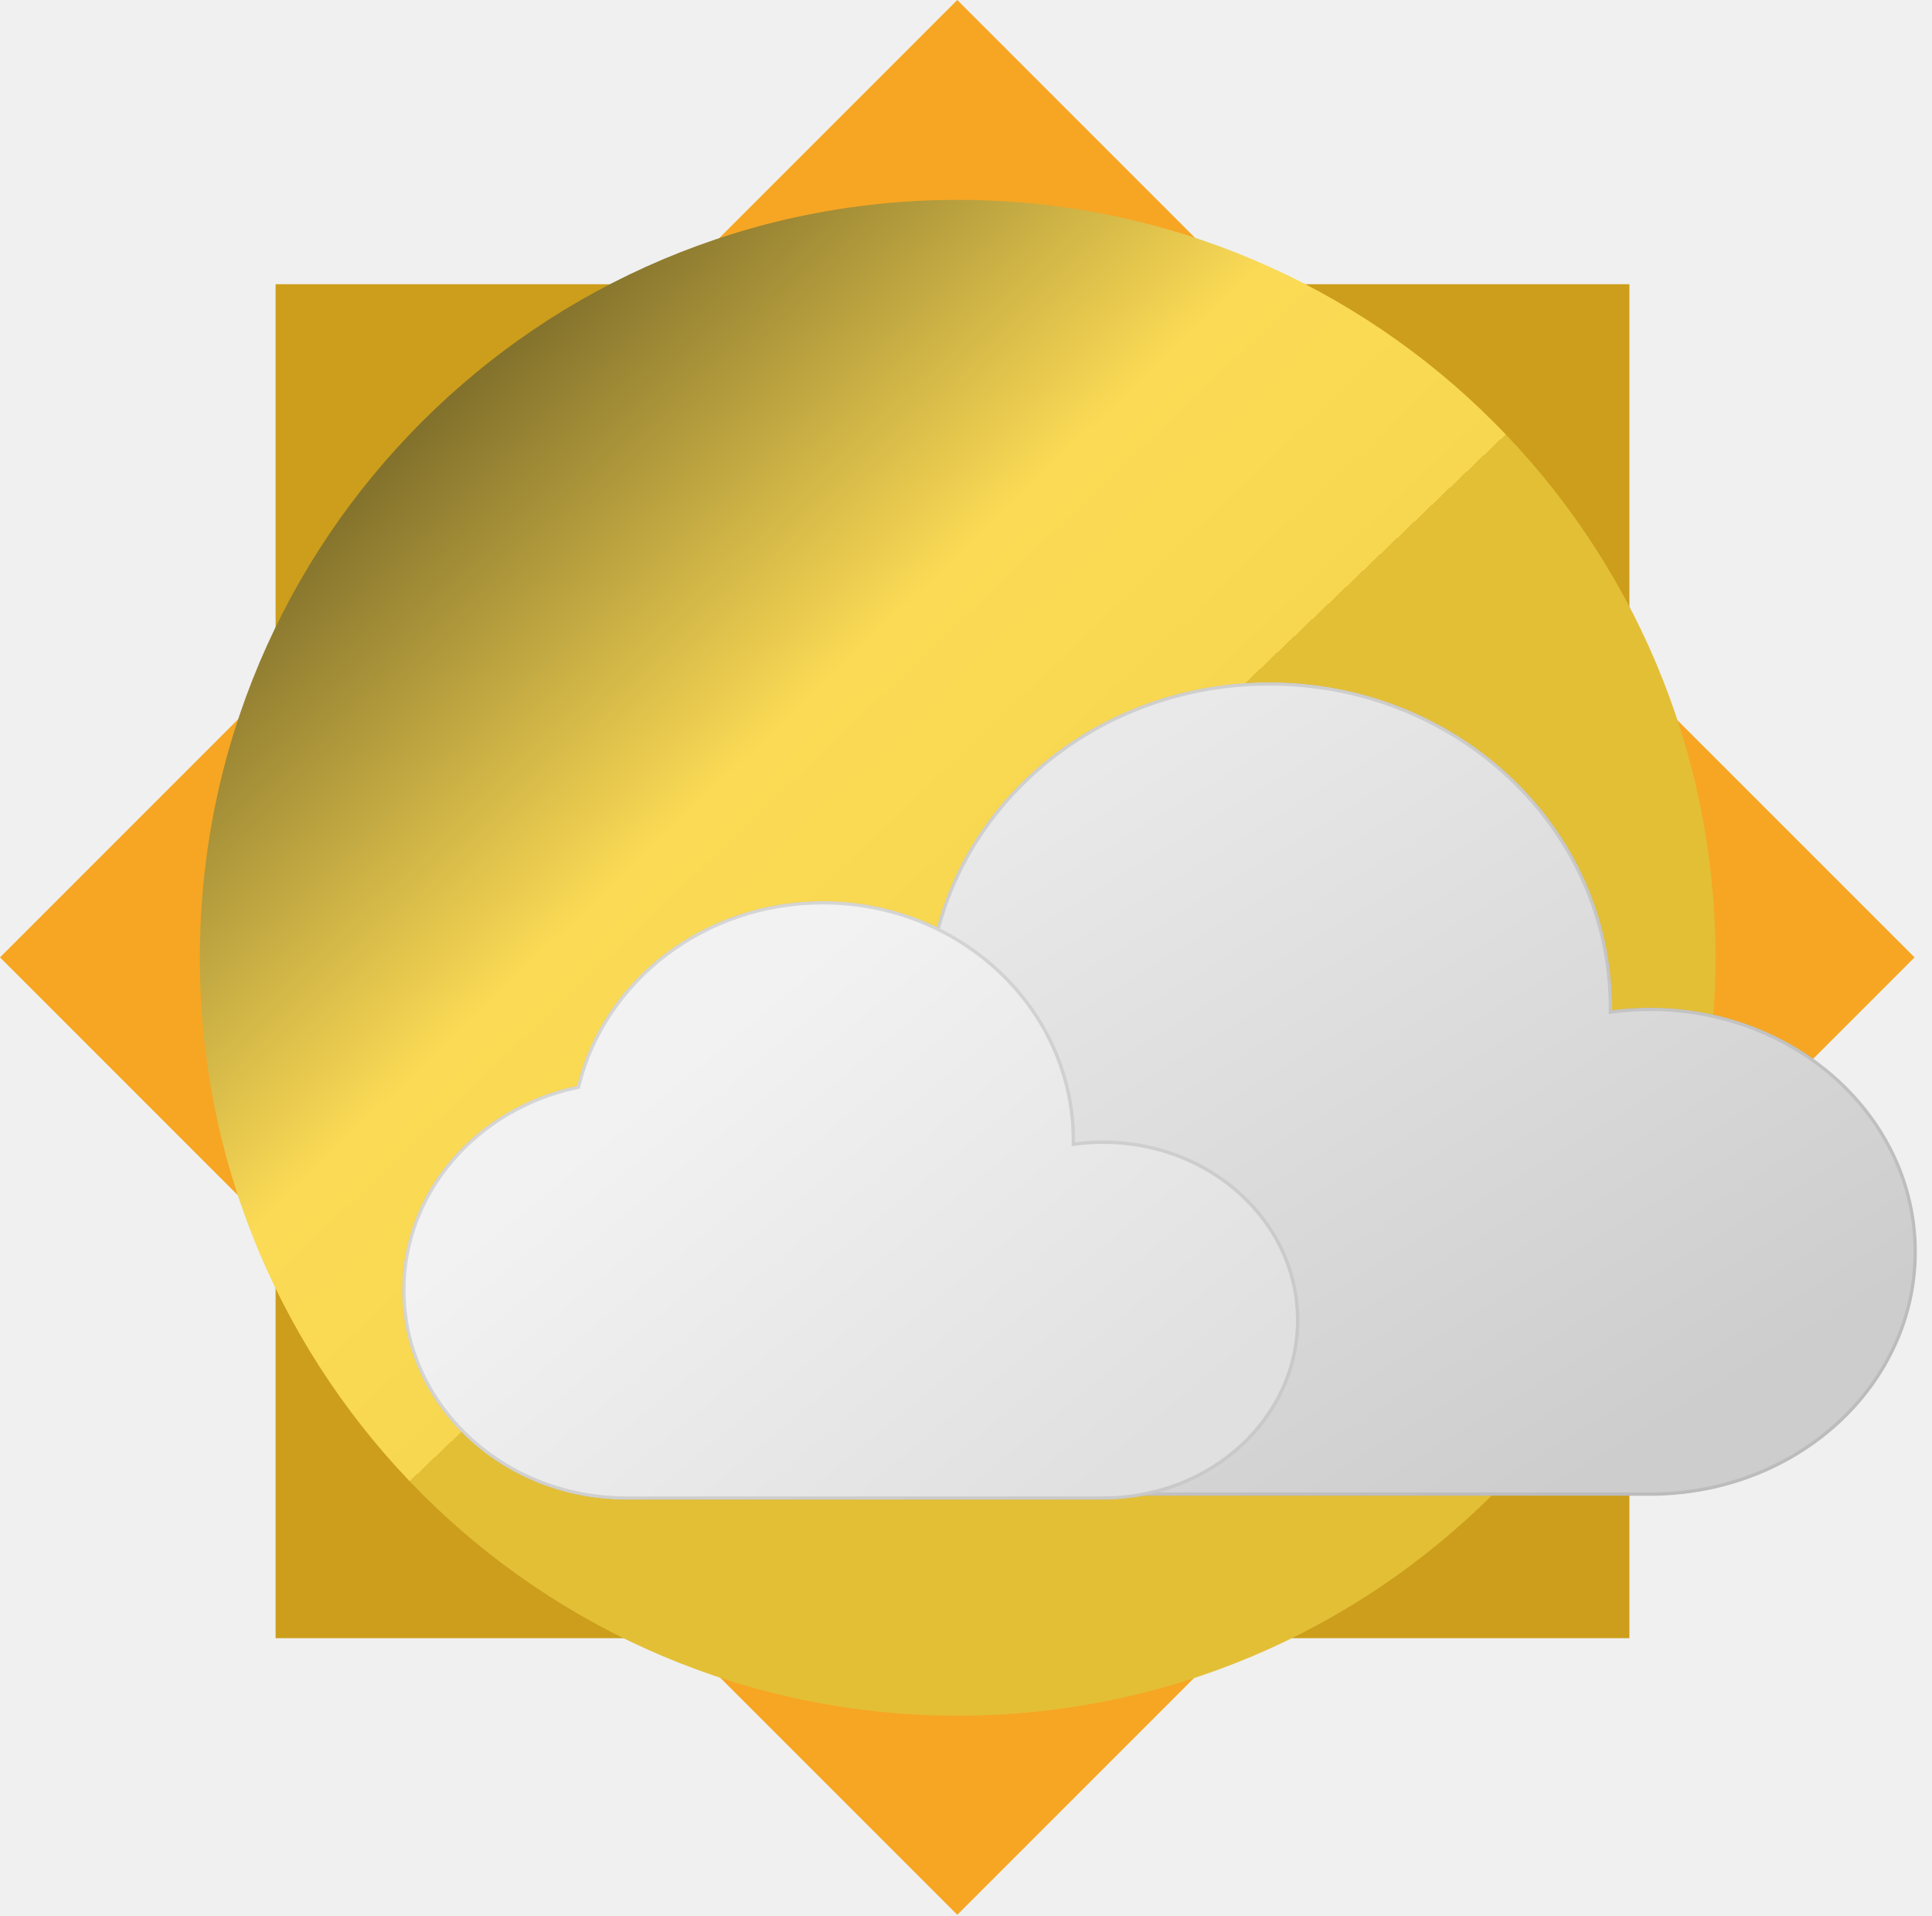
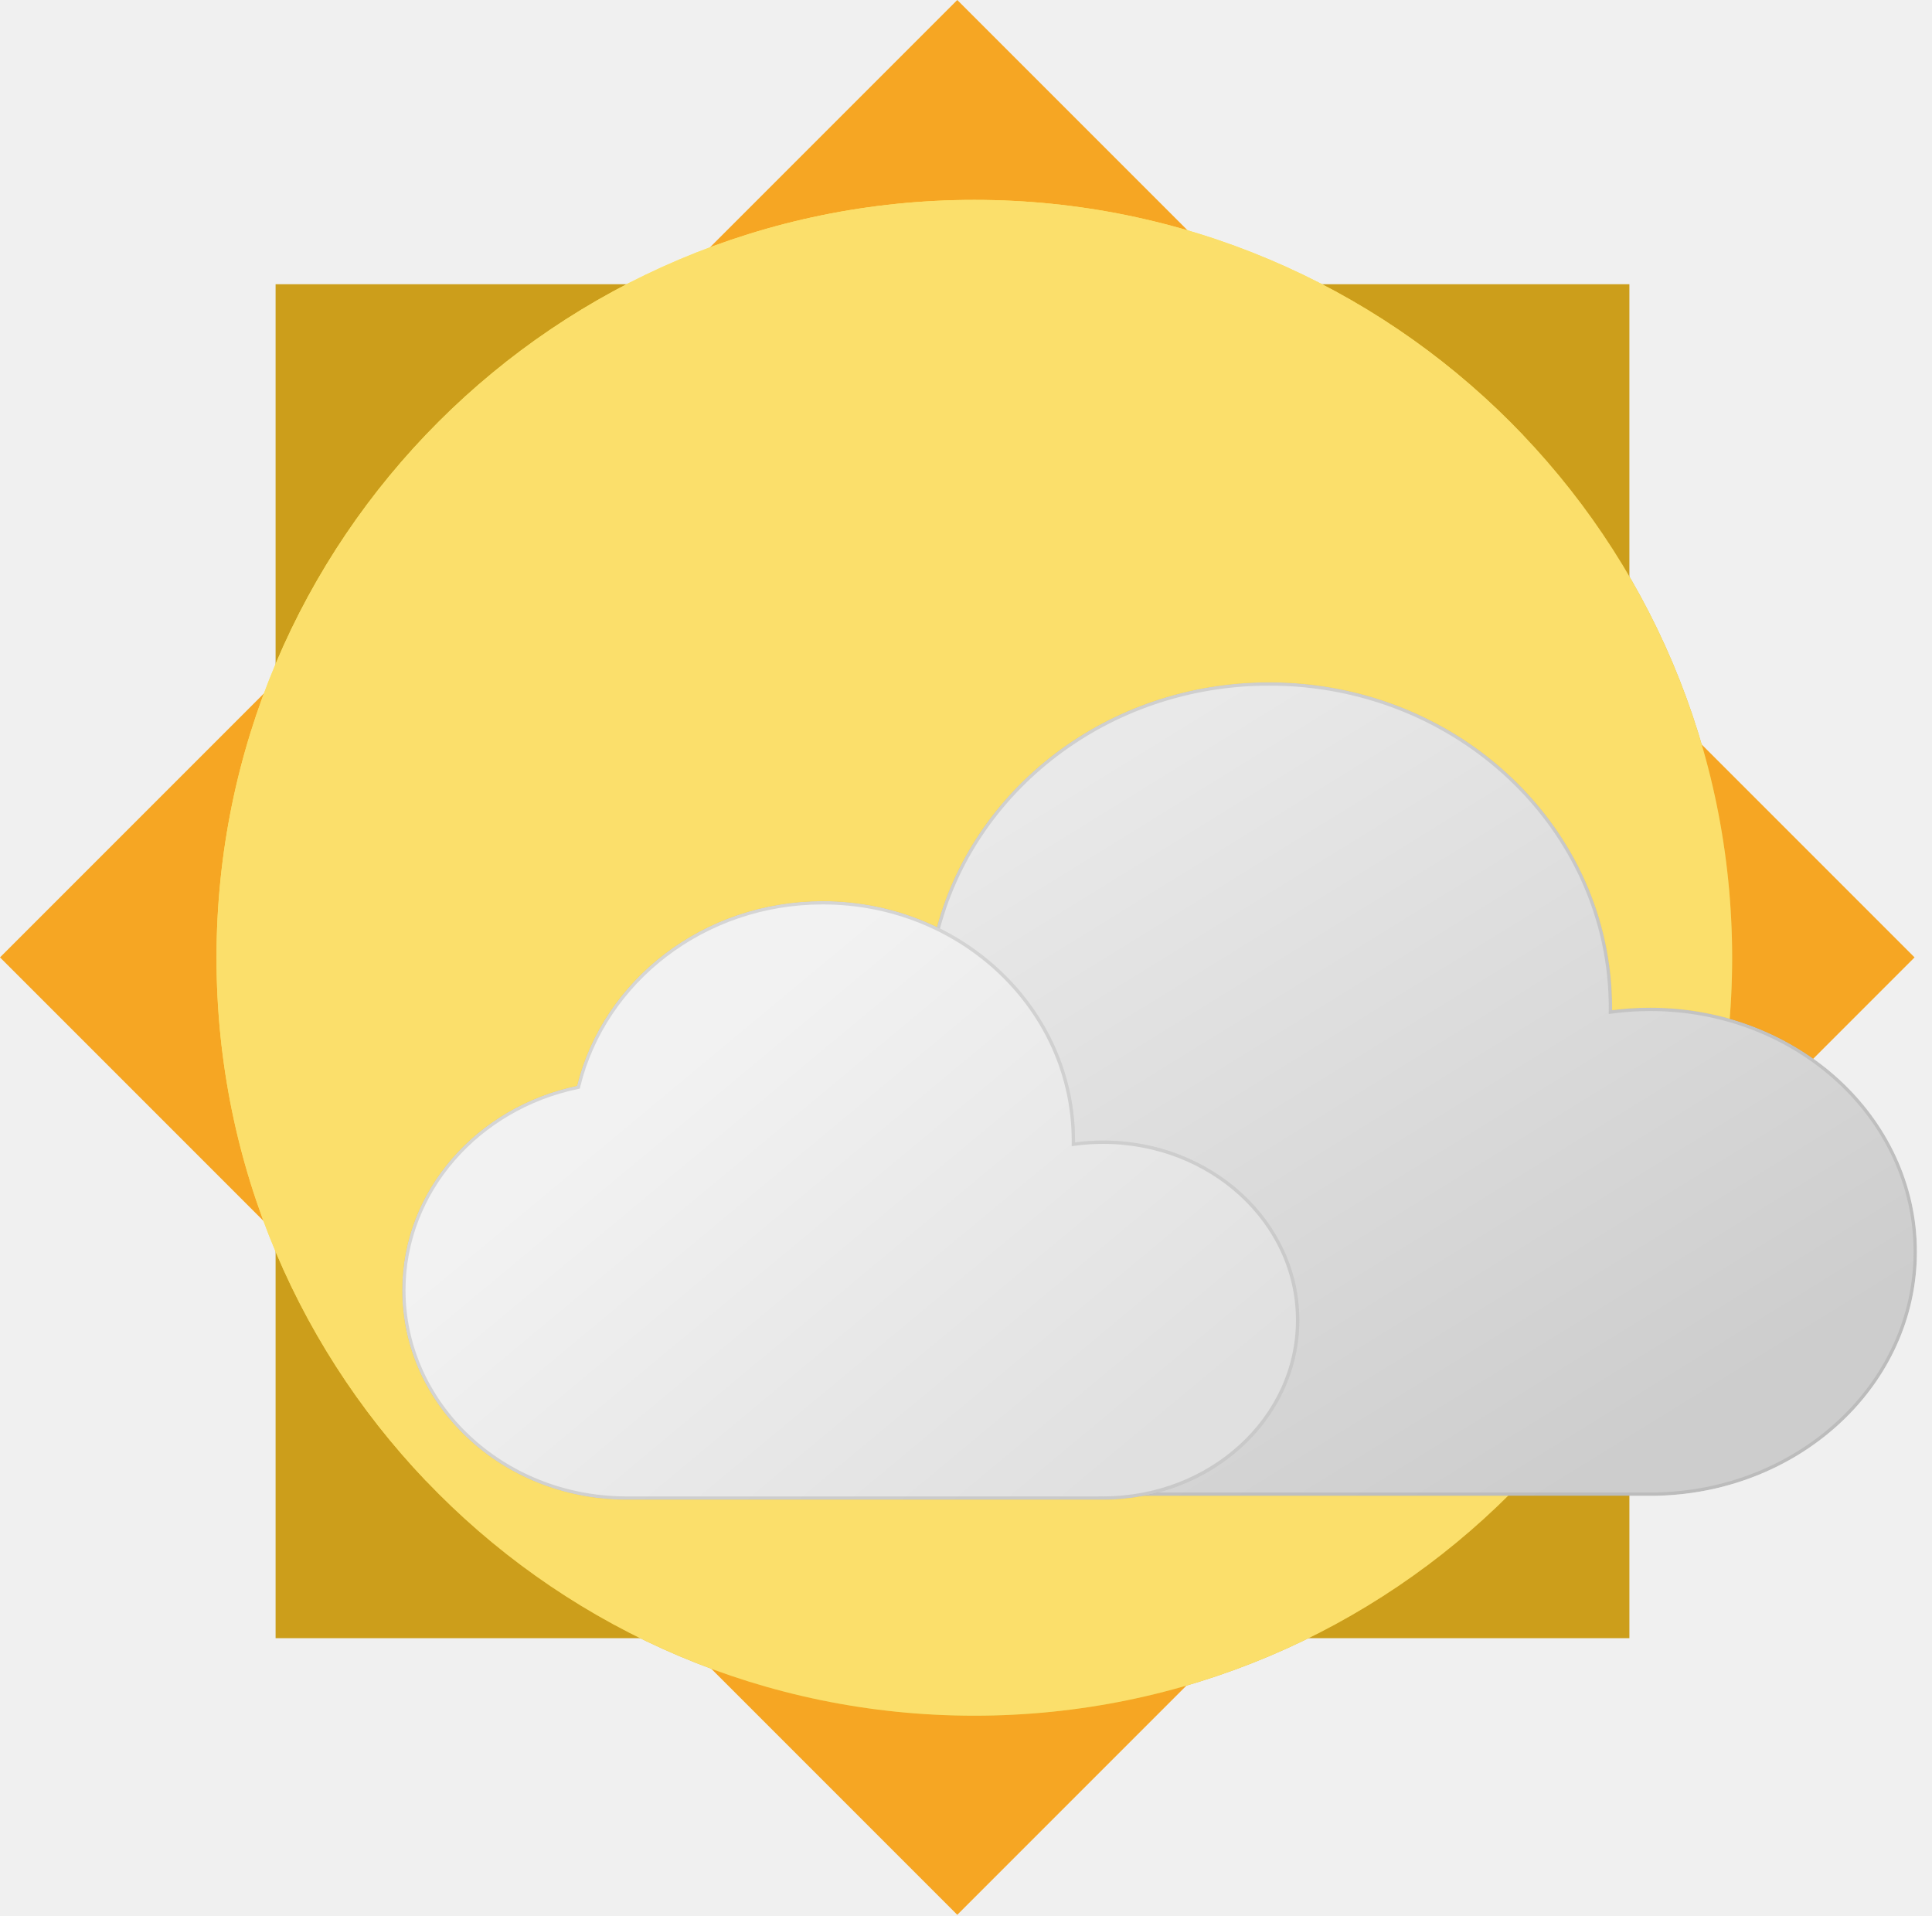
- <svg xmlns="http://www.w3.org/2000/svg" xmlns:xlink="http://www.w3.org/1999/xlink" width="116" height="115" viewBox="0 0 116 115">
+ <svg xmlns="http://www.w3.org/2000/svg" xmlns:xlink="http://www.w3.org/1999/xlink" width="116px" height="115px" viewBox="0 0 116 115" version="1.1">
  <defs>
-     <linearGradient x1="-6.488%" y1="-9.146%" x2="50%" y2="50%" id="c">
-       <stop stop-color="#10BEC69" offset="0%" />
-       <stop stop-color="#FBDA55" offset="76.903%" />
+     <linearGradient x1="17.377%" y1="15.774%" x2="50%" y2="50%" id="linearGradient-1">
+       <stop stop-color="#FFEC69" offset="0%" />
+       <stop stop-color="#FBDA55" offset="100%" />
      <stop stop-color="#F8D750" offset="100%" />
      <stop stop-color="#E3BF36" offset="100%" />
    </linearGradient>
-     <linearGradient x1="29.638%" y1="12.699%" x2="91.808%" y2="80.958%" id="e">
+     <linearGradient x1="29.638%" y1="12.699%" x2="91.808%" y2="80.958%" id="linearGradient-2">
      <stop stop-color="#E9E9E9" offset="0%" />
      <stop stop-color="#CDCDCD" offset="100%" />
    </linearGradient>
-     <path d="M36.2 49.801h38.874a18.218 18.218 0 0 0 .014 0h.326c.059 0 .117-.002.176-.007 8.608-.246 15.504-6.709 15.504-14.645 0-8.092-7.17-14.652-16.013-14.652-.777 0-1.541.05-2.289.148l.001-.148C72.793 9.707 63.575.96 52.205.96c-9.75 0-17.918 6.432-20.048 15.069-8.166 1.716-14.266 8.53-14.266 16.677 0 9.056 7.54 16.467 17.075 17.056.137.025.275.038.412.038h.806a20.395 20.395 0 0 0 .015 0z" id="a" />
-     <mask id="d" x="0" y="0" width="73.202" height="48.841" fill="#fff">
-       <use xlink:href="#a" />
+     <path d="M36.199,49.801 L75.074,49.801 C75.076,49.801 75.078,49.801 75.081,49.801 C75.083,49.801 75.085,49.801 75.088,49.801 L75.414,49.801 C75.473,49.801 75.531,49.799 75.59,49.794 C84.198,49.548 91.094,43.085 91.094,35.149 C91.094,27.057 83.924,20.497 75.081,20.497 C74.304,20.497 73.54,20.547 72.792,20.645 C72.793,20.596 72.793,20.546 72.793,20.497 C72.793,9.707 63.575,0.961 52.205,0.961 C42.454,0.961 34.287,7.393 32.157,16.03 C23.991,17.746 17.891,24.561 17.891,32.707 C17.891,41.763 25.43,49.174 34.966,49.763 C35.103,49.788 35.241,49.801 35.378,49.801 L36.184,49.801 C36.187,49.801 36.189,49.801 36.192,49.801 C36.194,49.801 36.197,49.801 36.199,49.801 Z" id="path-3" />
+     <mask id="mask-4" maskContentUnits="userSpaceOnUse" maskUnits="objectBoundingBox" x="0" y="0" width="73.202" height="48.841" fill="white">
+       <use xlink:href="#path-3" />
    </mask>
-     <linearGradient x1="26.018%" y1="33.099%" x2="89.175%" y2="83.132%" id="g">
+     <linearGradient x1="26.018%" y1="33.099%" x2="89.175%" y2="83.132%" id="linearGradient-5">
      <stop stop-color="#F2F2F2" offset="0%" />
      <stop stop-color="#E0E0E0" offset="100%" />
    </linearGradient>
-     <path d="M13.62 50.035h28.328l.08-.001.2.001c6.508 0 11.783-4.827 11.783-10.781 0-5.955-5.275-10.782-11.782-10.782-.572 0-1.134.038-1.684.11v-.11c0-7.939-6.782-14.375-15.149-14.375-7.174 0-13.184 4.733-14.75 11.088C4.635 26.448.147 31.463.147 37.457c0 6.91 5.965 12.518 13.348 12.578h.112a14.198 14.198 0 0 0 .011 0z" id="b" />
-     <mask id="f" x="0" y="0" width="53.864" height="35.938" fill="#fff">
-       <use xlink:href="#b" />
+     <path d="M13.619,50.035 L41.948,50.035 C41.974,50.035 42.001,50.035 42.028,50.034 C42.095,50.035 42.162,50.035 42.229,50.035 C48.736,50.035 54.011,45.208 54.011,39.254 C54.011,33.299 48.736,28.472 42.229,28.472 C41.657,28.472 41.095,28.51 40.545,28.582 C40.545,28.545 40.546,28.509 40.546,28.472 C40.546,20.533 33.763,14.097 25.396,14.097 C18.222,14.097 12.212,18.83 10.645,25.185 C4.636,26.448 0.148,31.463 0.148,37.457 C0.148,44.367 6.113,49.975 13.496,50.035 C13.511,50.035 13.526,50.035 13.541,50.035 L13.608,50.035 C13.61,50.035 13.612,50.035 13.614,50.035 C13.616,50.035 13.617,50.035 13.619,50.035 Z" id="path-6" />
+     <mask id="mask-7" maskContentUnits="userSpaceOnUse" maskUnits="objectBoundingBox" x="0" y="0" width="53.864" height="35.938" fill="white">
+       <use xlink:href="#path-6" />
    </mask>
  </defs>
-   <g fill="none" fill-rule="evenodd">
-     <path d="M-6-7h128v128H-6z" />
-     <path fill="#CC9E1B" d="M16.547 17.063h81.284v81.284H16.547z" />
-     <path fill="#F6A623" d="M0 57.476L57.476 0l57.477 57.476-57.477 57.477z" />
-     <path d="M57.5 103c25.129 0 45.5-20.371 45.5-45.5S82.629 12 57.5 12 12 32.371 12 57.5 32.371 103 57.5 103z" fill="url(#c)" />
-     <g transform="translate(24 40)" stroke="#979797" stroke-opacity=".32" stroke-width=".4">
-       <use mask="url(#d)" fill="url(#e)" xlink:href="#a" />
-       <use mask="url(#f)" fill="url(#g)" xlink:href="#b" />
+   <g id="Symbols-(original)" stroke="none" stroke-width="1" fill="none" fill-rule="evenodd">
+     <g id="Partially-Sunny" transform="translate(-6, -7)">
+       <g>
+         <rect id="Container-Copy-2" x="0" y="0" width="128" height="128" />
+         <g id="Inner-sun" transform="translate(6, 7)">
+           <rect id="Rectangle-23-Copy" fill="#CC9E1B" x="16.547" y="17.063" width="81.284" height="81.284" />
+           <polygon id="Rectangle-23-Copy-2" fill="#F6A623" points="5.61512393e-13 57.476 57.476 5.61512393e-13 114.953 57.476 57.476 114.953" />
+           <path d="M58.5,103 C83.629,103 104,82.629 104,57.5 C104,32.371 83.629,12 58.5,12 C33.371,12 13,32.371 13,57.5 C13,82.629 33.371,103 58.5,103 Z" id="Oval-45" fill="url(#linearGradient-1)" />
+           <path d="M58.5,103 C83.629,103 104,82.629 104,57.5 C104,32.371 83.629,12 58.5,12 C33.371,12 13,32.371 13,57.5 C13,82.629 33.371,103 58.5,103 Z" id="Oval-45" fill="#FBDF6B" />
+         </g>
+         <g id="Clouds" transform="translate(30, 47)" stroke="#979797" stroke-opacity="0.32" stroke-width="0.4">
+           <use id="Small-grey-cloud-Copy-3" mask="url(#mask-4)" fill="url(#linearGradient-2)" xlink:href="#path-3" />
+           <use id="Small-grey-cloud-Copy-4" mask="url(#mask-7)" fill="url(#linearGradient-5)" xlink:href="#path-6" />
+         </g>
+       </g>
    </g>
  </g>
</svg>
